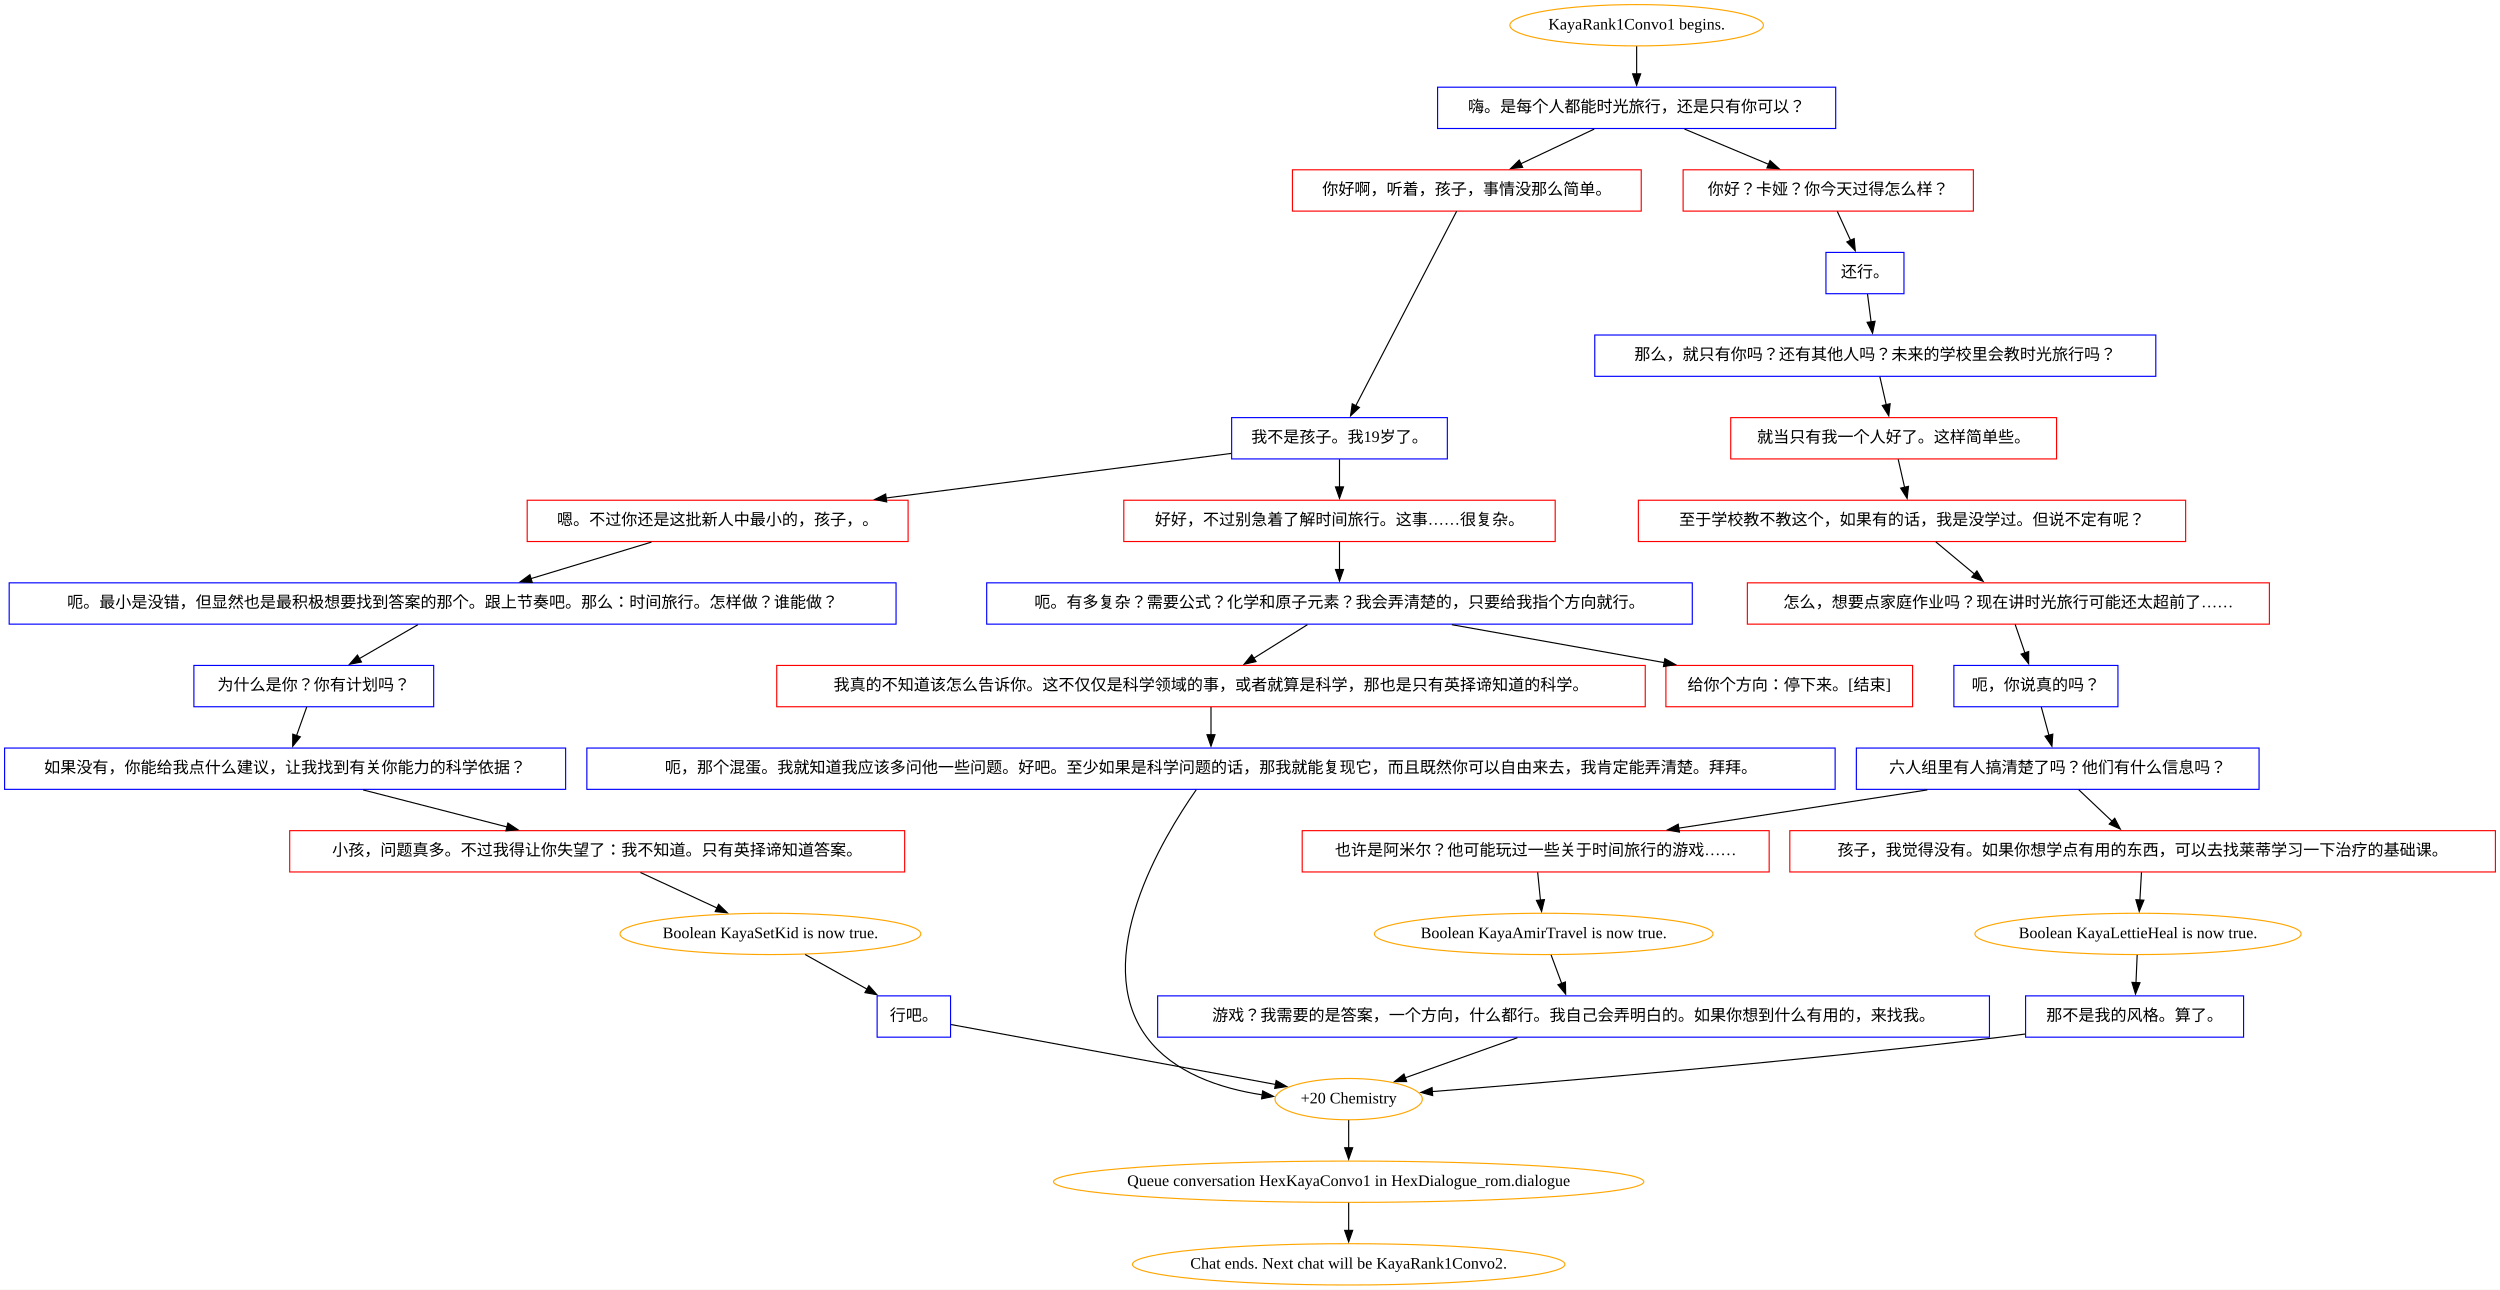
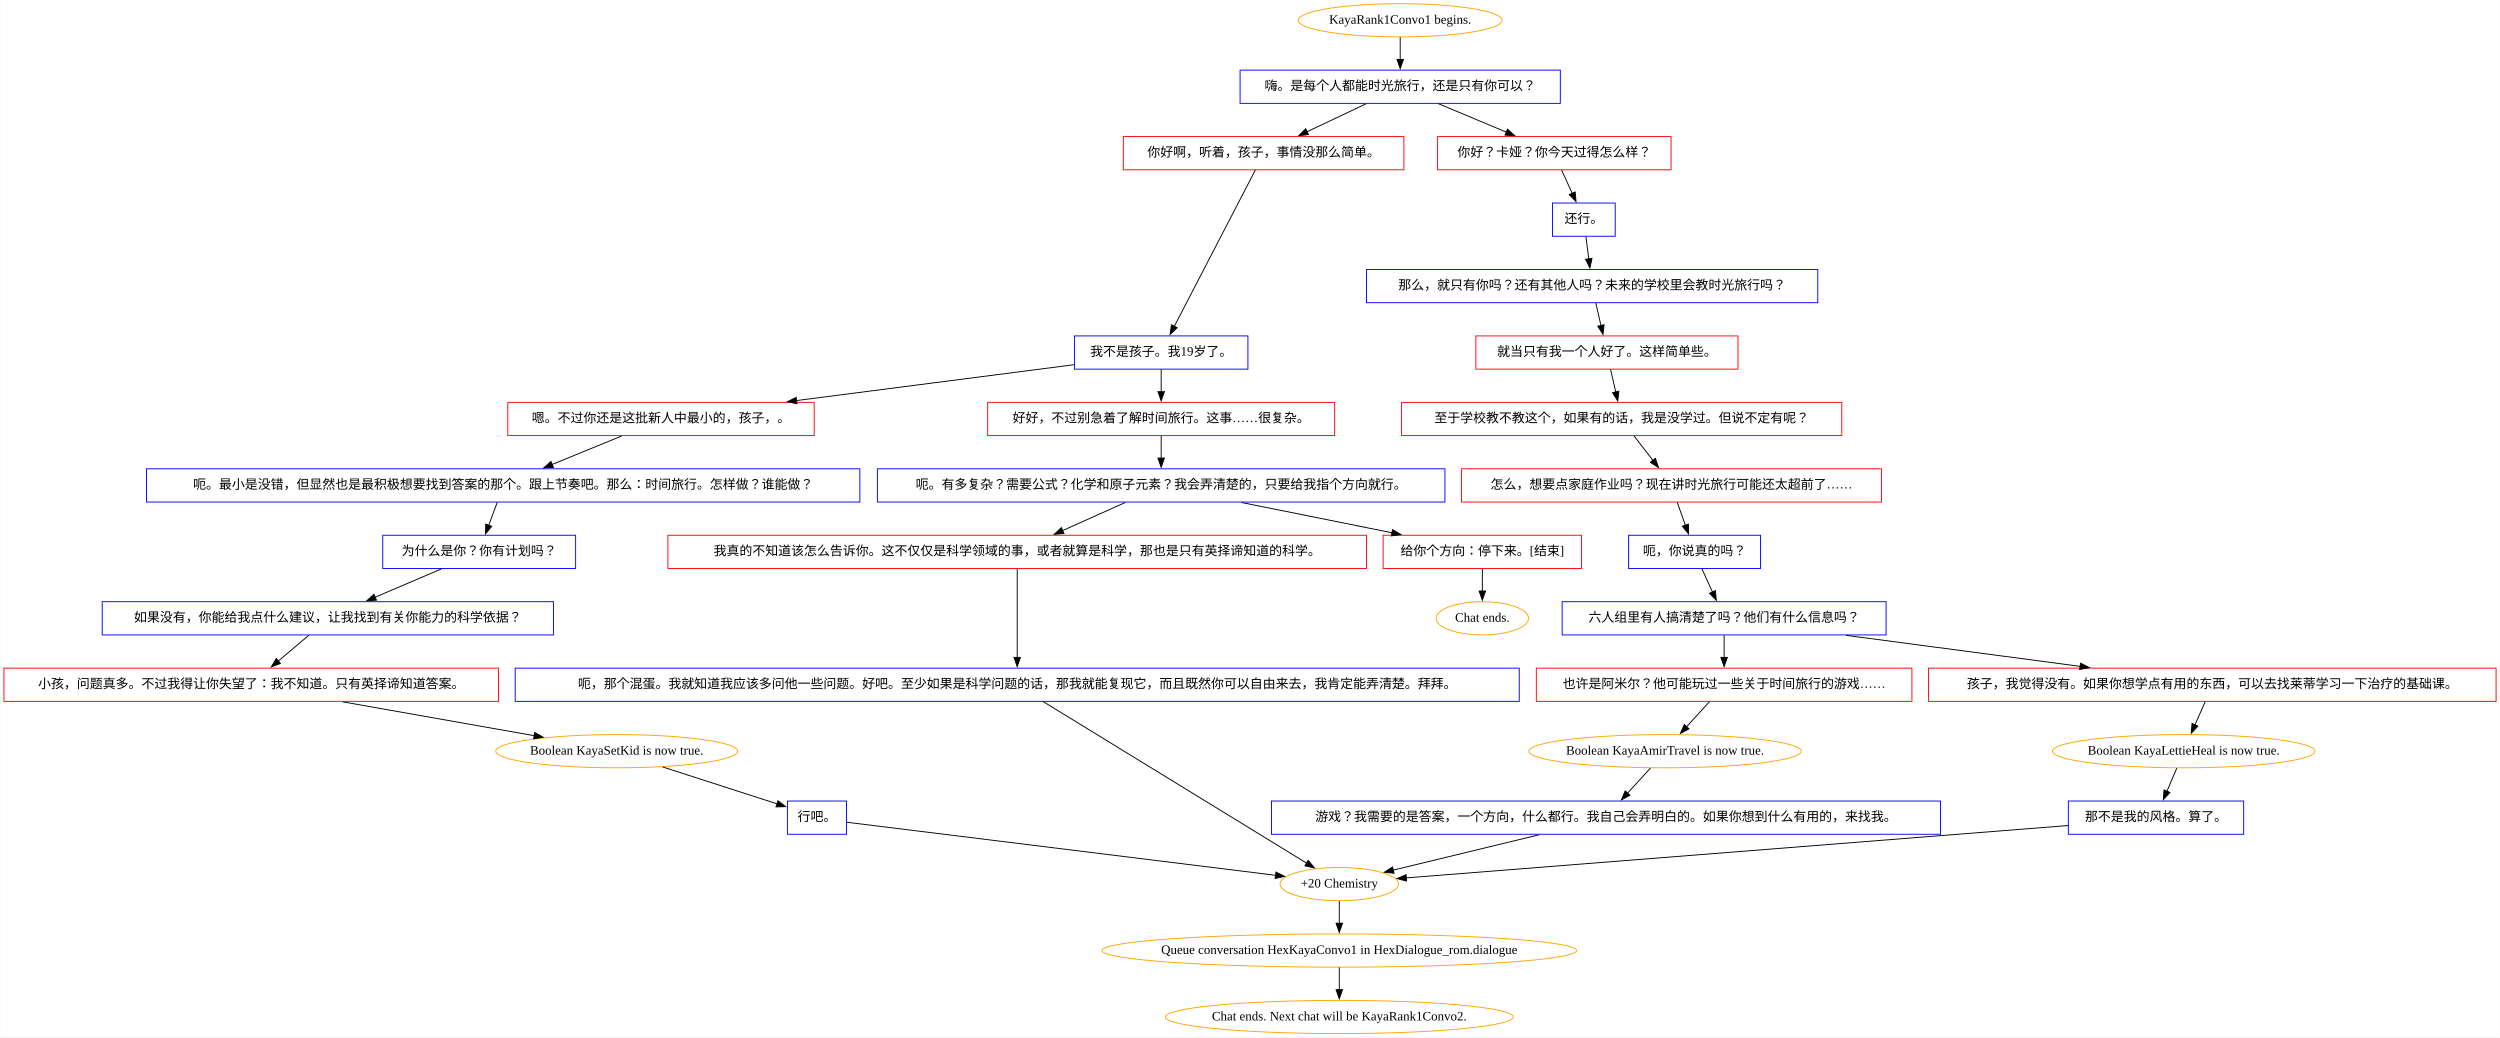
- <svg xmlns="http://www.w3.org/2000/svg" width="2179pt" height="1124pt" viewBox="0.00 0.00 2179.00 1124.00">
+ <svg xmlns="http://www.w3.org/2000/svg" width="2709pt" height="1124pt" viewBox="0.00 0.00 2708.50 1124.00">
  <g id="graph0" class="graph" transform="scale(1 1) rotate(0) translate(4 1120)">
-     <polygon fill="white" stroke="none" points="-4,4 -4,-1120 2175,-1120 2175,4 -4,4" />
+     <polygon fill="white" stroke="none" points="-4,4 -4,-1120 2704.5,-1120 2704.5,4 -4,4" />
    <g id="node1" class="node">
-       <ellipse fill="none" stroke="orange" cx="1422.5" cy="-1098" rx="110.48" ry="18" />
-       <text text-anchor="middle" x="1422.5" y="-1094.3" font-family="Times New Roman,serif" font-size="14.00">KayaRank1Convo1 begins.</text>
+       <ellipse fill="none" stroke="orange" cx="1513" cy="-1098" rx="110.48" ry="18" />
+       <text text-anchor="middle" x="1513" y="-1094.3" font-family="Times New Roman,serif" font-size="14.00">KayaRank1Convo1 begins.</text>
    </g>
    <g id="node2" class="node">
-       <polygon fill="none" stroke="blue" points="1596,-1044 1249,-1044 1249,-1008 1596,-1008 1596,-1044" />
-       <text text-anchor="middle" x="1422.5" y="-1022.3" font-family="Times New Roman,serif" font-size="14.00">嗨。是每个人都能时光旅行，还是只有你可以？</text>
+       <polygon fill="none" stroke="blue" points="1686.5,-1044 1339.5,-1044 1339.5,-1008 1686.5,-1008 1686.5,-1044" />
+       <text text-anchor="middle" x="1513" y="-1022.3" font-family="Times New Roman,serif" font-size="14.00">嗨。是每个人都能时光旅行，还是只有你可以？</text>
    </g>
    <g id="edge1" class="edge">
-       <path fill="none" stroke="black" d="M1422.5,-1079.7C1422.5,-1072.41 1422.5,-1063.73 1422.5,-1055.54" />
-       <polygon fill="black" stroke="black" points="1426,-1055.62 1422.5,-1045.62 1419,-1055.62 1426,-1055.62" />
+       <path fill="none" stroke="black" d="M1513,-1079.7C1513,-1072.41 1513,-1063.73 1513,-1055.54" />
+       <polygon fill="black" stroke="black" points="1516.5,-1055.62 1513,-1045.62 1509.5,-1055.62 1516.5,-1055.62" />
    </g>
    <g id="node3" class="node">
-       <polygon fill="none" stroke="red" points="1426.5,-972 1122.5,-972 1122.5,-936 1426.5,-936 1426.5,-972" />
-       <text text-anchor="middle" x="1274.5" y="-950.3" font-family="Times New Roman,serif" font-size="14.00">你好啊，听着，孩子，事情没那么简单。 </text>
+       <polygon fill="none" stroke="red" points="1517,-972 1213,-972 1213,-936 1517,-936 1517,-972" />
+       <text text-anchor="middle" x="1365" y="-950.3" font-family="Times New Roman,serif" font-size="14.00">你好啊，听着，孩子，事情没那么简单。 </text>
    </g>
    <g id="edge2" class="edge">
-       <path fill="none" stroke="black" d="M1385.54,-1007.52C1366.13,-998.34 1342.14,-986.99 1321.43,-977.2" />
-       <polygon fill="black" stroke="black" points="1323.15,-974.14 1312.62,-973.03 1320.16,-980.47 1323.15,-974.14" />
+       <path fill="none" stroke="black" d="M1476.04,-1007.52C1456.63,-998.34 1432.64,-986.99 1411.93,-977.2" />
+       <polygon fill="black" stroke="black" points="1413.65,-974.14 1403.12,-973.03 1410.66,-980.47 1413.65,-974.14" />
    </g>
    <g id="node4" class="node">
-       <polygon fill="none" stroke="red" points="1716,-972 1463,-972 1463,-936 1716,-936 1716,-972" />
-       <text text-anchor="middle" x="1589.5" y="-950.3" font-family="Times New Roman,serif" font-size="14.00">你好？卡娅？你今天过得怎么样？</text>
+       <polygon fill="none" stroke="red" points="1806.5,-972 1553.5,-972 1553.5,-936 1806.5,-936 1806.5,-972" />
+       <text text-anchor="middle" x="1680" y="-950.3" font-family="Times New Roman,serif" font-size="14.00">你好？卡娅？你今天过得怎么样？</text>
    </g>
    <g id="edge3" class="edge">
-       <path fill="none" stroke="black" d="M1464.21,-1007.52C1486.41,-998.21 1513.92,-986.68 1537.51,-976.79" />
-       <polygon fill="black" stroke="black" points="1538.77,-980.06 1546.64,-972.97 1536.06,-973.6 1538.77,-980.06" />
+       <path fill="none" stroke="black" d="M1554.71,-1007.52C1576.91,-998.21 1604.42,-986.68 1628.01,-976.79" />
+       <polygon fill="black" stroke="black" points="1629.27,-980.06 1637.14,-972.97 1626.56,-973.6 1629.27,-980.06" />
    </g>
    <g id="node5" class="node">
-       <polygon fill="none" stroke="blue" points="1257.5,-756 1069.5,-756 1069.5,-720 1257.5,-720 1257.5,-756" />
-       <text text-anchor="middle" x="1163.5" y="-734.3" font-family="Times New Roman,serif" font-size="14.00">我不是孩子。我19岁了。</text>
+       <polygon fill="none" stroke="blue" points="1348,-756 1160,-756 1160,-720 1348,-720 1348,-756" />
+       <text text-anchor="middle" x="1254" y="-734.3" font-family="Times New Roman,serif" font-size="14.00">我不是孩子。我19岁了。</text>
    </g>
    <g id="edge4" class="edge">
-       <path fill="none" stroke="black" d="M1265.6,-935.85C1246.4,-898.83 1200.94,-811.18 1177.71,-766.39" />
-       <polygon fill="black" stroke="black" points="1180.85,-764.84 1173.14,-757.58 1174.63,-768.06 1180.85,-764.84" />
+       <path fill="none" stroke="black" d="M1356.1,-935.85C1336.9,-898.83 1291.44,-811.18 1268.21,-766.39" />
+       <polygon fill="black" stroke="black" points="1271.35,-764.84 1263.64,-757.58 1265.13,-768.06 1271.35,-764.84" />
    </g>
    <g id="node6" class="node">
-       <polygon fill="none" stroke="blue" points="1655.5,-900 1587.5,-900 1587.5,-864 1655.5,-864 1655.5,-900" />
-       <text text-anchor="middle" x="1621.5" y="-878.3" font-family="Times New Roman,serif" font-size="14.00">还行。 </text>
+       <polygon fill="none" stroke="blue" points="1746,-900 1678,-900 1678,-864 1746,-864 1746,-900" />
+       <text text-anchor="middle" x="1712" y="-878.3" font-family="Times New Roman,serif" font-size="14.00">还行。 </text>
    </g>
    <g id="edge5" class="edge">
-       <path fill="none" stroke="black" d="M1597.41,-935.7C1600.9,-928.07 1605.08,-918.92 1608.98,-910.4" />
-       <polygon fill="black" stroke="black" points="1612.08,-912.03 1613.05,-901.48 1605.71,-909.12 1612.08,-912.03" />
+       <path fill="none" stroke="black" d="M1687.91,-935.7C1691.4,-928.07 1695.58,-918.92 1699.48,-910.4" />
+       <polygon fill="black" stroke="black" points="1702.58,-912.03 1703.55,-901.48 1696.21,-909.12 1702.58,-912.03" />
    </g>
    <g id="node7" class="node">
-       <polygon fill="none" stroke="red" points="787.5,-684 455.5,-684 455.5,-648 787.5,-648 787.5,-684" />
-       <text text-anchor="middle" x="621.5" y="-662.3" font-family="Times New Roman,serif" font-size="14.00">嗯。不过你还是这批新人中最小的，孩子，。</text>
+       <polygon fill="none" stroke="red" points="878,-684 546,-684 546,-648 878,-648 878,-684" />
+       <text text-anchor="middle" x="712" y="-662.3" font-family="Times New Roman,serif" font-size="14.00">嗯。不过你还是这批新人中最小的，孩子，。</text>
    </g>
    <g id="edge6" class="edge">
-       <path fill="none" stroke="black" d="M1069.09,-724.81C986.09,-714.09 863.94,-698.31 768.21,-685.95" />
-       <polygon fill="black" stroke="black" points="768.84,-682.5 758.47,-684.69 767.94,-689.44 768.84,-682.5" />
+       <path fill="none" stroke="black" d="M1159.59,-724.81C1076.59,-714.09 954.44,-698.31 858.71,-685.95" />
+       <polygon fill="black" stroke="black" points="859.34,-682.5 848.97,-684.69 858.44,-689.44 859.34,-682.5" />
    </g>
    <g id="node8" class="node">
-       <polygon fill="none" stroke="red" points="1351.5,-684 975.5,-684 975.5,-648 1351.5,-648 1351.5,-684" />
-       <text text-anchor="middle" x="1163.5" y="-662.3" font-family="Times New Roman,serif" font-size="14.00">好好，不过别急着了解时间旅行。这事……很复杂。</text>
+       <polygon fill="none" stroke="red" points="1442,-684 1066,-684 1066,-648 1442,-648 1442,-684" />
+       <text text-anchor="middle" x="1254" y="-662.3" font-family="Times New Roman,serif" font-size="14.00">好好，不过别急着了解时间旅行。这事……很复杂。</text>
    </g>
    <g id="edge7" class="edge">
-       <path fill="none" stroke="black" d="M1163.5,-719.7C1163.5,-712.41 1163.5,-703.73 1163.5,-695.54" />
-       <polygon fill="black" stroke="black" points="1167,-695.62 1163.5,-685.62 1160,-695.62 1167,-695.62" />
+       <path fill="none" stroke="black" d="M1254,-719.7C1254,-712.41 1254,-703.73 1254,-695.54" />
+       <polygon fill="black" stroke="black" points="1257.5,-695.62 1254,-685.62 1250.5,-695.62 1257.5,-695.62" />
    </g>
    <g id="node9" class="node">
-       <polygon fill="none" stroke="blue" points="1875,-828 1386,-828 1386,-792 1875,-792 1875,-828" />
-       <text text-anchor="middle" x="1630.5" y="-806.3" font-family="Times New Roman,serif" font-size="14.00">那么，就只有你吗？还有其他人吗？未来的学校里会教时光旅行吗？</text>
+       <polygon fill="none" stroke="blue" points="1965.5,-828 1476.5,-828 1476.5,-792 1965.5,-792 1965.5,-828" />
+       <text text-anchor="middle" x="1721" y="-806.3" font-family="Times New Roman,serif" font-size="14.00">那么，就只有你吗？还有其他人吗？未来的学校里会教时光旅行吗？</text>
    </g>
    <g id="edge8" class="edge">
-       <path fill="none" stroke="black" d="M1623.72,-863.7C1624.67,-856.32 1625.8,-847.52 1626.87,-839.25" />
-       <polygon fill="black" stroke="black" points="1630.3,-839.97 1628.11,-829.61 1623.36,-839.08 1630.3,-839.97" />
+       <path fill="none" stroke="black" d="M1714.22,-863.7C1715.17,-856.32 1716.3,-847.52 1717.37,-839.25" />
+       <polygon fill="black" stroke="black" points="1720.8,-839.97 1718.61,-829.61 1713.86,-839.08 1720.8,-839.97" />
    </g>
    <g id="node10" class="node">
-       <polygon fill="none" stroke="blue" points="777,-612 4,-612 4,-576 777,-576 777,-612" />
-       <text text-anchor="middle" x="390.5" y="-590.3" font-family="Times New Roman,serif" font-size="14.00">呃。最小是没错，但显然也是最积极想要找到答案的那个。跟上节奏吧。那么：时间旅行。怎样做？谁能做？</text>
+       <polygon fill="none" stroke="blue" points="927.5,-612 154.5,-612 154.5,-576 927.5,-576 927.5,-612" />
+       <text text-anchor="middle" x="541" y="-590.3" font-family="Times New Roman,serif" font-size="14.00">呃。最小是没错，但显然也是最积极想要找到答案的那个。跟上节奏吧。那么：时间旅行。怎样做？谁能做？</text>
    </g>
    <g id="edge9" class="edge">
-       <path fill="none" stroke="black" d="M563.8,-647.52C531.85,-637.83 491.94,-625.74 458.48,-615.6" />
-       <polygon fill="black" stroke="black" points="459.89,-612.37 449.31,-612.82 457.86,-619.07 459.89,-612.37" />
+       <path fill="none" stroke="black" d="M669.29,-647.52C646.46,-638.17 618.13,-626.57 593.91,-616.66" />
+       <polygon fill="black" stroke="black" points="595.44,-613.5 584.86,-612.96 592.79,-619.98 595.44,-613.5" />
    </g>
    <g id="node11" class="node">
-       <polygon fill="none" stroke="blue" points="1471,-612 856,-612 856,-576 1471,-576 1471,-612" />
-       <text text-anchor="middle" x="1163.5" y="-590.3" font-family="Times New Roman,serif" font-size="14.00">呃。有多复杂？需要公式？化学和原子元素？我会弄清楚的，只要给我指个方向就行。</text>
+       <polygon fill="none" stroke="blue" points="1561.5,-612 946.5,-612 946.5,-576 1561.5,-576 1561.5,-612" />
+       <text text-anchor="middle" x="1254" y="-590.3" font-family="Times New Roman,serif" font-size="14.00">呃。有多复杂？需要公式？化学和原子元素？我会弄清楚的，只要给我指个方向就行。</text>
    </g>
    <g id="edge10" class="edge">
-       <path fill="none" stroke="black" d="M1163.5,-647.7C1163.5,-640.41 1163.5,-631.73 1163.5,-623.54" />
-       <polygon fill="black" stroke="black" points="1167,-623.62 1163.5,-613.62 1160,-623.62 1167,-623.62" />
+       <path fill="none" stroke="black" d="M1254,-647.7C1254,-640.41 1254,-631.73 1254,-623.54" />
+       <polygon fill="black" stroke="black" points="1257.5,-623.62 1254,-613.62 1250.5,-623.62 1257.5,-623.62" />
    </g>
    <g id="node12" class="node">
-       <polygon fill="none" stroke="red" points="1788.5,-756 1504.5,-756 1504.5,-720 1788.5,-720 1788.5,-756" />
-       <text text-anchor="middle" x="1646.5" y="-734.3" font-family="Times New Roman,serif" font-size="14.00">就当只有我一个人好了。这样简单些。</text>
+       <polygon fill="none" stroke="red" points="1879,-756 1595,-756 1595,-720 1879,-720 1879,-756" />
+       <text text-anchor="middle" x="1737" y="-734.3" font-family="Times New Roman,serif" font-size="14.00">就当只有我一个人好了。这样简单些。</text>
    </g>
    <g id="edge11" class="edge">
-       <path fill="none" stroke="black" d="M1634.46,-791.7C1636.14,-784.32 1638.15,-775.52 1640.04,-767.25" />
-       <polygon fill="black" stroke="black" points="1643.44,-768.11 1642.25,-757.58 1636.61,-766.55 1643.44,-768.11" />
+       <path fill="none" stroke="black" d="M1724.96,-791.7C1726.64,-784.32 1728.65,-775.52 1730.54,-767.25" />
+       <polygon fill="black" stroke="black" points="1733.94,-768.11 1732.75,-757.58 1727.11,-766.55 1733.94,-768.11" />
    </g>
    <g id="node13" class="node">
-       <polygon fill="none" stroke="blue" points="374,-540 165,-540 165,-504 374,-504 374,-540" />
-       <text text-anchor="middle" x="269.5" y="-518.3" font-family="Times New Roman,serif" font-size="14.00">为什么是你？你有计划吗？ </text>
+       <polygon fill="none" stroke="blue" points="619.5,-540 410.5,-540 410.5,-504 619.5,-504 619.5,-540" />
+       <text text-anchor="middle" x="515" y="-518.3" font-family="Times New Roman,serif" font-size="14.00">为什么是你？你有计划吗？ </text>
    </g>
    <g id="edge12" class="edge">
-       <path fill="none" stroke="black" d="M360.28,-575.52C344.71,-566.51 325.55,-555.42 308.84,-545.76" />
-       <polygon fill="black" stroke="black" points="311.05,-543 300.65,-541.02 307.55,-549.06 311.05,-543" />
+       <path fill="none" stroke="black" d="M534.57,-575.7C531.77,-568.15 528.42,-559.12 525.28,-550.68" />
+       <polygon fill="black" stroke="black" points="528.64,-549.68 521.88,-541.52 522.08,-552.12 528.64,-549.68" />
    </g>
    <g id="node14" class="node">
-       <polygon fill="none" stroke="red" points="1430,-540 673,-540 673,-504 1430,-504 1430,-540" />
-       <text text-anchor="middle" x="1051.5" y="-518.3" font-family="Times New Roman,serif" font-size="14.00">我真的不知道该怎么告诉你。这不仅仅是科学领域的事，或者就算是科学，那也是只有英择谛知道的科学。</text>
+       <polygon fill="none" stroke="red" points="1476.5,-540 719.5,-540 719.5,-504 1476.5,-504 1476.5,-540" />
+       <text text-anchor="middle" x="1098" y="-518.3" font-family="Times New Roman,serif" font-size="14.00">我真的不知道该怎么告诉你。这不仅仅是科学领域的事，或者就算是科学，那也是只有英择谛知道的科学。</text>
    </g>
    <g id="edge13" class="edge">
-       <path fill="none" stroke="black" d="M1135.53,-575.52C1121.39,-566.68 1104.04,-555.84 1088.78,-546.3" />
-       <polygon fill="black" stroke="black" points="1090.74,-543.39 1080.4,-541.06 1087.03,-549.33 1090.74,-543.39" />
+       <path fill="none" stroke="black" d="M1215.04,-575.52C1194.48,-566.29 1169.06,-554.89 1147.17,-545.06" />
+       <polygon fill="black" stroke="black" points="1148.67,-541.9 1138.12,-541 1145.81,-548.29 1148.67,-541.9" />
    </g>
    <g id="node15" class="node">
-       <polygon fill="none" stroke="red" points="1663,-540 1448,-540 1448,-504 1663,-504 1663,-540" />
-       <text text-anchor="middle" x="1555.5" y="-518.3" font-family="Times New Roman,serif" font-size="14.00">给你个方向：停下来。[结束]</text>
+       <polygon fill="none" stroke="red" points="1709.5,-540 1494.5,-540 1494.5,-504 1709.5,-504 1709.5,-540" />
+       <text text-anchor="middle" x="1602" y="-518.3" font-family="Times New Roman,serif" font-size="14.00">给你个方向：停下来。[结束]</text>
    </g>
    <g id="edge14" class="edge">
-       <path fill="none" stroke="black" d="M1261.41,-575.52C1317.76,-565.45 1388.68,-552.79 1446.76,-542.42" />
-       <polygon fill="black" stroke="black" points="1447.1,-545.91 1456.33,-540.71 1445.87,-539.02 1447.1,-545.91" />
+       <path fill="none" stroke="black" d="M1340.92,-575.52C1390.53,-565.54 1452.86,-553 1504.18,-542.68" />
+       <polygon fill="black" stroke="black" points="1504.69,-546.14 1513.8,-540.74 1503.31,-539.28 1504.69,-546.14" />
    </g>
    <g id="node16" class="node">
-       <polygon fill="none" stroke="red" points="1901,-684 1424,-684 1424,-648 1901,-648 1901,-684" />
-       <text text-anchor="middle" x="1662.5" y="-662.3" font-family="Times New Roman,serif" font-size="14.00">至于学校教不教这个，如果有的话，我是没学过。但说不定有呢？ </text>
+       <polygon fill="none" stroke="red" points="1991.5,-684 1514.5,-684 1514.5,-648 1991.5,-648 1991.5,-684" />
+       <text text-anchor="middle" x="1753" y="-662.3" font-family="Times New Roman,serif" font-size="14.00">至于学校教不教这个，如果有的话，我是没学过。但说不定有呢？ </text>
    </g>
    <g id="edge15" class="edge">
-       <path fill="none" stroke="black" d="M1650.46,-719.7C1652.14,-712.32 1654.15,-703.52 1656.04,-695.25" />
-       <polygon fill="black" stroke="black" points="1659.44,-696.11 1658.25,-685.58 1652.61,-694.55 1659.44,-696.11" />
+       <path fill="none" stroke="black" d="M1740.96,-719.7C1742.64,-712.32 1744.65,-703.52 1746.54,-695.25" />
+       <polygon fill="black" stroke="black" points="1749.94,-696.11 1748.75,-685.58 1743.11,-694.55 1749.94,-696.11" />
    </g>
    <g id="node17" class="node">
-       <polygon fill="none" stroke="blue" points="489,-468 0,-468 0,-432 489,-432 489,-468" />
-       <text text-anchor="middle" x="244.5" y="-446.3" font-family="Times New Roman,serif" font-size="14.00">如果没有，你能给我点什么建议，让我找到有关你能力的科学依据？</text>
+       <polygon fill="none" stroke="blue" points="595.5,-468 106.5,-468 106.5,-432 595.5,-432 595.5,-468" />
+       <text text-anchor="middle" x="351" y="-446.3" font-family="Times New Roman,serif" font-size="14.00">如果没有，你能给我点什么建议，让我找到有关你能力的科学依据？</text>
    </g>
    <g id="edge16" class="edge">
-       <path fill="none" stroke="black" d="M263.32,-503.7C260.63,-496.15 257.4,-487.12 254.39,-478.68" />
-       <polygon fill="black" stroke="black" points="257.78,-477.77 251.12,-469.53 251.19,-480.12 257.78,-477.77" />
+       <path fill="none" stroke="black" d="M474.04,-503.52C452.24,-494.21 425.22,-482.68 402.06,-472.79" />
+       <polygon fill="black" stroke="black" points="403.69,-469.68 393.11,-468.98 400.94,-476.12 403.69,-469.68" />
    </g>
    <g id="node18" class="node">
-       <polygon fill="none" stroke="blue" points="1595.5,-468 507.5,-468 507.5,-432 1595.5,-432 1595.5,-468" />
-       <text text-anchor="middle" x="1051.5" y="-446.3" font-family="Times New Roman,serif" font-size="14.00">呃，那个混蛋。我就知道我应该多问他一些问题。好吧。至少如果是科学问题的话，那我就能复现它，而且既然你可以自由来去，我肯定能弄清楚。拜拜。</text>
+       <polygon fill="none" stroke="blue" points="1642,-396 554,-396 554,-360 1642,-360 1642,-396" />
+       <text text-anchor="middle" x="1098" y="-374.3" font-family="Times New Roman,serif" font-size="14.00">呃，那个混蛋。我就知道我应该多问他一些问题。好吧。至少如果是科学问题的话，那我就能复现它，而且既然你可以自由来去，我肯定能弄清楚。拜拜。</text>
    </g>
    <g id="edge17" class="edge">
-       <path fill="none" stroke="black" d="M1051.5,-503.7C1051.5,-496.41 1051.5,-487.73 1051.5,-479.54" />
-       <polygon fill="black" stroke="black" points="1055,-479.62 1051.5,-469.62 1048,-479.62 1055,-479.62" />
+       <path fill="none" stroke="black" d="M1098,-503.59C1098,-479.61 1098,-436.14 1098,-407.42" />
+       <polygon fill="black" stroke="black" points="1101.5,-407.62 1098,-397.62 1094.5,-407.62 1101.5,-407.62" />
    </g>
    <g id="node19" class="node">
-       <polygon fill="none" stroke="red" points="1974,-612 1519,-612 1519,-576 1974,-576 1974,-612" />
-       <text text-anchor="middle" x="1746.5" y="-590.3" font-family="Times New Roman,serif" font-size="14.00">怎么，想要点家庭作业吗？现在讲时光旅行可能还太超前了……</text>
+       <ellipse fill="none" stroke="orange" cx="1602" cy="-450" rx="50.09" ry="18" />
+       <text text-anchor="middle" x="1602" y="-446.3" font-family="Times New Roman,serif" font-size="14.00">Chat ends.</text>
    </g>
    <g id="edge18" class="edge">
-       <path fill="none" stroke="black" d="M1683.26,-647.7C1693.46,-639.2 1705.92,-628.81 1717.08,-619.51" />
-       <polygon fill="black" stroke="black" points="1719.08,-622.41 1724.52,-613.32 1714.6,-617.03 1719.08,-622.41" />
+       <path fill="none" stroke="black" d="M1602,-503.7C1602,-496.41 1602,-487.73 1602,-479.54" />
+       <polygon fill="black" stroke="black" points="1605.5,-479.62 1602,-469.62 1598.5,-479.62 1605.5,-479.62" />
    </g>
    <g id="node20" class="node">
-       <polygon fill="none" stroke="red" points="784.5,-396 248.5,-396 248.5,-360 784.5,-360 784.5,-396" />
-       <text text-anchor="middle" x="516.5" y="-374.3" font-family="Times New Roman,serif" font-size="14.00">小孩，问题真多。不过我得让你失望了：我不知道。只有英择谛知道答案。</text>
+       <polygon fill="none" stroke="red" points="2034.5,-612 1579.5,-612 1579.5,-576 2034.5,-576 2034.5,-612" />
+       <text text-anchor="middle" x="1807" y="-590.3" font-family="Times New Roman,serif" font-size="14.00">怎么，想要点家庭作业吗？现在讲时光旅行可能还太超前了……</text>
    </g>
    <g id="edge19" class="edge">
-       <path fill="none" stroke="black" d="M312.44,-431.52C350.55,-421.71 398.28,-409.43 437.99,-399.21" />
-       <polygon fill="black" stroke="black" points="438.68,-402.64 447.49,-396.76 436.94,-395.86 438.68,-402.64" />
+       <path fill="none" stroke="black" d="M1766.35,-647.7C1772.56,-639.64 1780.08,-629.89 1786.96,-620.98" />
+       <polygon fill="black" stroke="black" points="1789.54,-623.36 1792.88,-613.3 1784,-619.08 1789.54,-623.36" />
    </g>
    <g id="node21" class="node">
-       <ellipse fill="none" stroke="orange" cx="1171.5" cy="-162" rx="64.19" ry="18" />
-       <text text-anchor="middle" x="1171.5" y="-158.3" font-family="Times New Roman,serif" font-size="14.00">+20 Chemistry</text>
+       <polygon fill="none" stroke="red" points="536,-396 0,-396 0,-360 536,-360 536,-396" />
+       <text text-anchor="middle" x="268" y="-374.3" font-family="Times New Roman,serif" font-size="14.00">小孩，问题真多。不过我得让你失望了：我不知道。只有英择谛知道答案。</text>
    </g>
    <g id="edge20" class="edge">
-       <path fill="none" stroke="black" d="M1038.6,-431.58C1009.53,-390.05 945.25,-283.62 995.5,-216 1018.7,-184.78 1059.71,-171.28 1096.31,-165.69" />
-       <polygon fill="black" stroke="black" points="1096.55,-169.19 1106,-164.4 1095.62,-162.25 1096.55,-169.19" />
+       <path fill="none" stroke="black" d="M330.48,-431.7C320.41,-423.2 308.09,-412.81 297.07,-403.51" />
+       <polygon fill="black" stroke="black" points="299.63,-401.09 289.73,-397.32 295.11,-406.45 299.63,-401.09" />
    </g>
    <g id="node22" class="node">
-       <polygon fill="none" stroke="blue" points="1842,-540 1699,-540 1699,-504 1842,-504 1842,-540" />
-       <text text-anchor="middle" x="1770.5" y="-518.3" font-family="Times New Roman,serif" font-size="14.00">呃，你说真的吗？</text>
+       <ellipse fill="none" stroke="orange" cx="1447" cy="-162" rx="64.19" ry="18" />
+       <text text-anchor="middle" x="1447" y="-158.3" font-family="Times New Roman,serif" font-size="14.00">+20 Chemistry</text>
    </g>
    <g id="edge21" class="edge">
-       <path fill="none" stroke="black" d="M1752.43,-575.7C1754.99,-568.24 1758.05,-559.32 1760.91,-550.97" />
-       <polygon fill="black" stroke="black" points="1764.21,-552.13 1764.14,-541.54 1757.59,-549.86 1764.21,-552.13" />
+       <path fill="none" stroke="black" d="M1126.26,-359.67C1189.52,-320.88 1342.39,-227.15 1411.73,-184.62" />
+       <polygon fill="black" stroke="black" points="1413.35,-187.74 1420.05,-179.53 1409.7,-181.77 1413.35,-187.74" />
    </g>
    <g id="node23" class="node">
-       <ellipse fill="none" stroke="orange" cx="667.5" cy="-306" rx="131.08" ry="18" />
-       <text text-anchor="middle" x="667.5" y="-302.3" font-family="Times New Roman,serif" font-size="14.00">Boolean KayaSetKid is now true.</text>
+       <polygon fill="none" stroke="blue" points="1903.5,-540 1760.5,-540 1760.5,-504 1903.5,-504 1903.5,-540" />
+       <text text-anchor="middle" x="1832" y="-518.3" font-family="Times New Roman,serif" font-size="14.00">呃，你说真的吗？</text>
    </g>
    <g id="edge22" class="edge">
-       <path fill="none" stroke="black" d="M554.21,-359.52C574.48,-350.12 599.65,-338.46 621.11,-328.51" />
-       <polygon fill="black" stroke="black" points="622.33,-331.8 629.93,-324.42 619.39,-325.45 622.33,-331.8" />
+       <path fill="none" stroke="black" d="M1813.18,-575.7C1815.87,-568.15 1819.1,-559.12 1822.11,-550.68" />
+       <polygon fill="black" stroke="black" points="1825.31,-552.12 1825.38,-541.53 1818.72,-549.77 1825.31,-552.12" />
    </g>
    <g id="node24" class="node">
-       <ellipse fill="none" stroke="orange" cx="1171.5" cy="-90" rx="257.25" ry="18" />
-       <text text-anchor="middle" x="1171.5" y="-86.3" font-family="Times New Roman,serif" font-size="14.00">Queue conversation HexKayaConvo1 in HexDialogue_rom.dialogue</text>
+       <ellipse fill="none" stroke="orange" cx="664" cy="-306" rx="131.08" ry="18" />
+       <text text-anchor="middle" x="664" y="-302.3" font-family="Times New Roman,serif" font-size="14.00">Boolean KayaSetKid is now true.</text>
    </g>
    <g id="edge23" class="edge">
-       <path fill="none" stroke="black" d="M1171.5,-143.7C1171.5,-136.41 1171.5,-127.73 1171.5,-119.54" />
-       <polygon fill="black" stroke="black" points="1175,-119.62 1171.5,-109.62 1168,-119.62 1175,-119.62" />
+       <path fill="none" stroke="black" d="M366.91,-359.52C430.63,-348.25 512.82,-333.72 574.59,-322.81" />
+       <polygon fill="black" stroke="black" points="575.14,-326.26 584.38,-321.07 573.93,-319.37 575.14,-326.26" />
    </g>
    <g id="node25" class="node">
-       <polygon fill="none" stroke="blue" points="1965,-468 1614,-468 1614,-432 1965,-432 1965,-468" />
-       <text text-anchor="middle" x="1789.5" y="-446.3" font-family="Times New Roman,serif" font-size="14.00">六人组里有人搞清楚了吗？他们有什么信息吗？ </text>
+       <ellipse fill="none" stroke="orange" cx="1447" cy="-90" rx="257.25" ry="18" />
+       <text text-anchor="middle" x="1447" y="-86.3" font-family="Times New Roman,serif" font-size="14.00">Queue conversation HexKayaConvo1 in HexDialogue_rom.dialogue</text>
    </g>
    <g id="edge24" class="edge">
-       <path fill="none" stroke="black" d="M1775.2,-503.7C1777.22,-496.24 1779.64,-487.32 1781.91,-478.97" />
-       <polygon fill="black" stroke="black" points="1785.22,-480.13 1784.46,-469.57 1778.46,-478.3 1785.22,-480.13" />
+       <path fill="none" stroke="black" d="M1447,-143.7C1447,-136.41 1447,-127.73 1447,-119.54" />
+       <polygon fill="black" stroke="black" points="1450.5,-119.62 1447,-109.62 1443.5,-119.62 1450.5,-119.62" />
    </g>
    <g id="node26" class="node">
-       <polygon fill="none" stroke="blue" points="824.5,-252 760.5,-252 760.5,-216 824.5,-216 824.5,-252" />
-       <text text-anchor="middle" x="792.5" y="-230.3" font-family="Times New Roman,serif" font-size="14.00">行吧。</text>
+       <polygon fill="none" stroke="blue" points="2039.5,-468 1688.5,-468 1688.5,-432 2039.5,-432 2039.5,-468" />
+       <text text-anchor="middle" x="1864" y="-446.3" font-family="Times New Roman,serif" font-size="14.00">六人组里有人搞清楚了吗？他们有什么信息吗？ </text>
    </g>
    <g id="edge25" class="edge">
-       <path fill="none" stroke="black" d="M697.76,-288.05C713.95,-278.99 734.11,-267.7 751.66,-257.87" />
-       <polygon fill="black" stroke="black" points="753.32,-260.95 760.33,-253.01 749.9,-254.85 753.32,-260.95" />
+       <path fill="none" stroke="black" d="M1839.91,-503.7C1843.4,-496.07 1847.58,-486.92 1851.48,-478.4" />
+       <polygon fill="black" stroke="black" points="1854.58,-480.03 1855.55,-469.48 1848.21,-477.12 1854.58,-480.03" />
    </g>
    <g id="node27" class="node">
-       <ellipse fill="none" stroke="orange" cx="1171.5" cy="-18" rx="188.47" ry="18" />
-       <text text-anchor="middle" x="1171.5" y="-14.3" font-family="Times New Roman,serif" font-size="14.00">Chat ends. Next chat will be KayaRank1Convo2.</text>
+       <polygon fill="none" stroke="blue" points="913,-252 849,-252 849,-216 913,-216 913,-252" />
+       <text text-anchor="middle" x="881" y="-230.3" font-family="Times New Roman,serif" font-size="14.00">行吧。</text>
    </g>
    <g id="edge26" class="edge">
-       <path fill="none" stroke="black" d="M1171.5,-71.7C1171.5,-64.41 1171.5,-55.73 1171.5,-47.54" />
-       <polygon fill="black" stroke="black" points="1175,-47.62 1171.5,-37.62 1168,-47.62 1175,-47.62" />
+       <path fill="none" stroke="black" d="M713.78,-288.94C751.32,-276.83 802.27,-260.4 838.03,-248.86" />
+       <polygon fill="black" stroke="black" points="838.73,-252.31 847.17,-245.91 836.58,-245.65 838.73,-252.31" />
    </g>
    <g id="node28" class="node">
-       <polygon fill="none" stroke="red" points="1538,-396 1131,-396 1131,-360 1538,-360 1538,-396" />
-       <text text-anchor="middle" x="1334.5" y="-374.3" font-family="Times New Roman,serif" font-size="14.00">也许是阿米尔？他可能玩过一些关于时间旅行的游戏……</text>
+       <ellipse fill="none" stroke="orange" cx="1447" cy="-18" rx="188.47" ry="18" />
+       <text text-anchor="middle" x="1447" y="-14.3" font-family="Times New Roman,serif" font-size="14.00">Chat ends. Next chat will be KayaRank1Convo2.</text>
    </g>
    <g id="edge27" class="edge">
-       <path fill="none" stroke="black" d="M1675.86,-431.52C1609.91,-421.37 1526.76,-408.58 1459.04,-398.16" />
-       <polygon fill="black" stroke="black" points="1459.79,-394.73 1449.37,-396.67 1458.72,-401.65 1459.79,-394.73" />
+       <path fill="none" stroke="black" d="M1447,-71.7C1447,-64.41 1447,-55.73 1447,-47.54" />
+       <polygon fill="black" stroke="black" points="1450.5,-47.62 1447,-37.62 1443.5,-47.62 1450.5,-47.62" />
    </g>
    <g id="node29" class="node">
-       <polygon fill="none" stroke="red" points="2171,-396 1556,-396 1556,-360 2171,-360 2171,-396" />
-       <text text-anchor="middle" x="1863.5" y="-374.3" font-family="Times New Roman,serif" font-size="14.00">孩子，我觉得没有。如果你想学点有用的东西，可以去找莱蒂学习一下治疗的基础课。</text>
+       <polygon fill="none" stroke="red" points="2067.5,-396 1660.5,-396 1660.5,-360 2067.5,-360 2067.5,-396" />
+       <text text-anchor="middle" x="1864" y="-374.3" font-family="Times New Roman,serif" font-size="14.00">也许是阿米尔？他可能玩过一些关于时间旅行的游戏……</text>
    </g>
    <g id="edge28" class="edge">
-       <path fill="none" stroke="black" d="M1807.79,-431.7C1816.6,-423.37 1827.32,-413.22 1837,-404.07" />
-       <polygon fill="black" stroke="black" points="1839.2,-406.8 1844.06,-397.39 1834.39,-401.72 1839.2,-406.8" />
+       <path fill="none" stroke="black" d="M1864,-431.7C1864,-424.41 1864,-415.73 1864,-407.54" />
+       <polygon fill="black" stroke="black" points="1867.5,-407.62 1864,-397.62 1860.5,-407.62 1867.5,-407.62" />
+     </g>
+     <g id="node30" class="node">
+       <polygon fill="none" stroke="red" points="2700.5,-396 2085.5,-396 2085.5,-360 2700.5,-360 2700.5,-396" />
+       <text text-anchor="middle" x="2393" y="-374.3" font-family="Times New Roman,serif" font-size="14.00">孩子，我觉得没有。如果你想学点有用的东西，可以去找莱蒂学习一下治疗的基础课。</text>
    </g>
    <g id="edge29" class="edge">
-       <path fill="none" stroke="black" d="M824.81,-227.03C887.39,-215.47 1026.12,-189.85 1107.85,-174.76" />
-       <polygon fill="black" stroke="black" points="1108.3,-178.23 1117.5,-172.97 1107.03,-171.35 1108.3,-178.23" />
-     </g>
-     <g id="node30" class="node">
-       <ellipse fill="none" stroke="orange" cx="1341.5" cy="-306" rx="147.57" ry="18" />
-       <text text-anchor="middle" x="1341.5" y="-302.3" font-family="Times New Roman,serif" font-size="14.00">Boolean KayaAmirTravel is now true.</text>
+       <path fill="none" stroke="black" d="M1996.12,-431.52C2073.43,-421.29 2171.07,-408.37 2250.15,-397.9" />
+       <polygon fill="black" stroke="black" points="2250.23,-401.42 2259.68,-396.64 2249.31,-394.48 2250.23,-401.42" />
    </g>
    <g id="edge30" class="edge">
-       <path fill="none" stroke="black" d="M1336.23,-359.7C1336.96,-352.41 1337.83,-343.73 1338.65,-335.54" />
-       <polygon fill="black" stroke="black" points="1342.13,-335.91 1339.64,-325.61 1335.16,-335.21 1342.13,-335.91" />
+       <path fill="none" stroke="black" d="M913.46,-228.99C1003.1,-217.9 1255.48,-186.69 1378.23,-171.5" />
+       <polygon fill="black" stroke="black" points="1378.35,-175.02 1387.84,-170.32 1377.49,-168.07 1378.35,-175.02" />
    </g>
    <g id="node31" class="node">
-       <ellipse fill="none" stroke="orange" cx="1859.5" cy="-306" rx="142.17" ry="18" />
-       <text text-anchor="middle" x="1859.5" y="-302.3" font-family="Times New Roman,serif" font-size="14.00">Boolean KayaLettieHeal is now true.</text>
+       <ellipse fill="none" stroke="orange" cx="1800" cy="-306" rx="147.57" ry="18" />
+       <text text-anchor="middle" x="1800" y="-302.3" font-family="Times New Roman,serif" font-size="14.00">Boolean KayaAmirTravel is now true.</text>
    </g>
    <g id="edge31" class="edge">
-       <path fill="none" stroke="black" d="M1862.51,-359.7C1862.09,-352.41 1861.6,-343.73 1861.13,-335.54" />
-       <polygon fill="black" stroke="black" points="1864.63,-335.4 1860.56,-325.62 1857.64,-335.8 1864.63,-335.4" />
+       <path fill="none" stroke="black" d="M1848.18,-359.7C1840.66,-351.47 1831.53,-341.48 1823.24,-332.42" />
+       <polygon fill="black" stroke="black" points="1825.99,-330.24 1816.66,-325.22 1820.82,-334.96 1825.99,-330.24" />
    </g>
    <g id="node32" class="node">
-       <polygon fill="none" stroke="blue" points="1730,-252 1005,-252 1005,-216 1730,-216 1730,-252" />
-       <text text-anchor="middle" x="1367.5" y="-230.3" font-family="Times New Roman,serif" font-size="14.00">游戏？我需要的是答案，一个方向，什么都行。我自己会弄明白的。如果你想到什么有用的，来找我。</text>
+       <ellipse fill="none" stroke="orange" cx="2362" cy="-306" rx="142.17" ry="18" />
+       <text text-anchor="middle" x="2362" y="-302.3" font-family="Times New Roman,serif" font-size="14.00">Boolean KayaLettieHeal is now true.</text>
    </g>
    <g id="edge32" class="edge">
-       <path fill="none" stroke="black" d="M1347.93,-287.7C1350.73,-280.15 1354.08,-271.12 1357.22,-262.68" />
-       <polygon fill="black" stroke="black" points="1360.42,-264.12 1360.62,-253.52 1353.86,-261.68 1360.42,-264.12" />
+       <path fill="none" stroke="black" d="M2385.34,-359.7C2381.96,-352.07 2377.91,-342.92 2374.13,-334.4" />
+       <polygon fill="black" stroke="black" points="2377.44,-333.21 2370.19,-325.49 2371.04,-336.05 2377.44,-333.21" />
    </g>
    <g id="node33" class="node">
-       <polygon fill="none" stroke="blue" points="1951.5,-252 1761.5,-252 1761.5,-216 1951.5,-216 1951.5,-252" />
-       <text text-anchor="middle" x="1856.5" y="-230.3" font-family="Times New Roman,serif" font-size="14.00">那不是我的风格。算了。</text>
+       <polygon fill="none" stroke="blue" points="2098.5,-252 1373.5,-252 1373.5,-216 2098.5,-216 2098.5,-252" />
+       <text text-anchor="middle" x="1736" y="-230.3" font-family="Times New Roman,serif" font-size="14.00">游戏？我需要的是答案，一个方向，什么都行。我自己会弄明白的。如果你想到什么有用的，来找我。</text>
    </g>
    <g id="edge33" class="edge">
-       <path fill="none" stroke="black" d="M1858.76,-287.7C1858.45,-280.41 1858.07,-271.73 1857.72,-263.54" />
-       <polygon fill="black" stroke="black" points="1861.22,-263.46 1857.3,-253.62 1854.23,-263.76 1861.22,-263.46" />
+       <path fill="none" stroke="black" d="M1784.18,-287.7C1776.66,-279.47 1767.53,-269.48 1759.24,-260.42" />
+       <polygon fill="black" stroke="black" points="1761.99,-258.24 1752.66,-253.22 1756.82,-262.96 1761.99,-258.24" />
+     </g>
+     <g id="node34" class="node">
+       <polygon fill="none" stroke="blue" points="2427,-252 2237,-252 2237,-216 2427,-216 2427,-252" />
+       <text text-anchor="middle" x="2332" y="-230.3" font-family="Times New Roman,serif" font-size="14.00">那不是我的风格。算了。</text>
    </g>
    <g id="edge34" class="edge">
-       <path fill="none" stroke="black" d="M1318.55,-215.52C1288.66,-204.84 1250.56,-191.24 1220.64,-180.55" />
-       <polygon fill="black" stroke="black" points="1222.03,-177.33 1211.44,-177.26 1219.68,-183.92 1222.03,-177.33" />
+       <path fill="none" stroke="black" d="M2354.58,-287.7C2351.35,-280.15 2347.48,-271.12 2343.86,-262.68" />
+       <polygon fill="black" stroke="black" points="2347.08,-261.31 2339.93,-253.5 2340.65,-264.07 2347.08,-261.31" />
    </g>
    <g id="edge35" class="edge">
-       <path fill="none" stroke="black" d="M1761.09,-218.73C1753.79,-217.76 1746.53,-216.84 1739.5,-216 1562.06,-194.85 1352.6,-177.18 1244.39,-168.6" />
-       <polygon fill="black" stroke="black" points="1244.72,-165.11 1234.48,-167.82 1244.17,-172.09 1244.72,-165.11" />
+       <path fill="none" stroke="black" d="M1663.82,-215.52C1614.86,-203.66 1550.97,-188.18 1505.25,-177.11" />
+       <polygon fill="black" stroke="black" points="1506.35,-173.77 1495.8,-174.82 1504.7,-180.58 1506.35,-173.77" />
+     </g>
+     <g id="edge36" class="edge">
+       <path fill="none" stroke="black" d="M2236.87,-225.48C2058.67,-211.38 1678.23,-181.29 1519.21,-168.71" />
+       <polygon fill="black" stroke="black" points="1519.9,-165.26 1509.66,-167.96 1519.35,-172.23 1519.9,-165.26" />
    </g>
  </g>
</svg>
